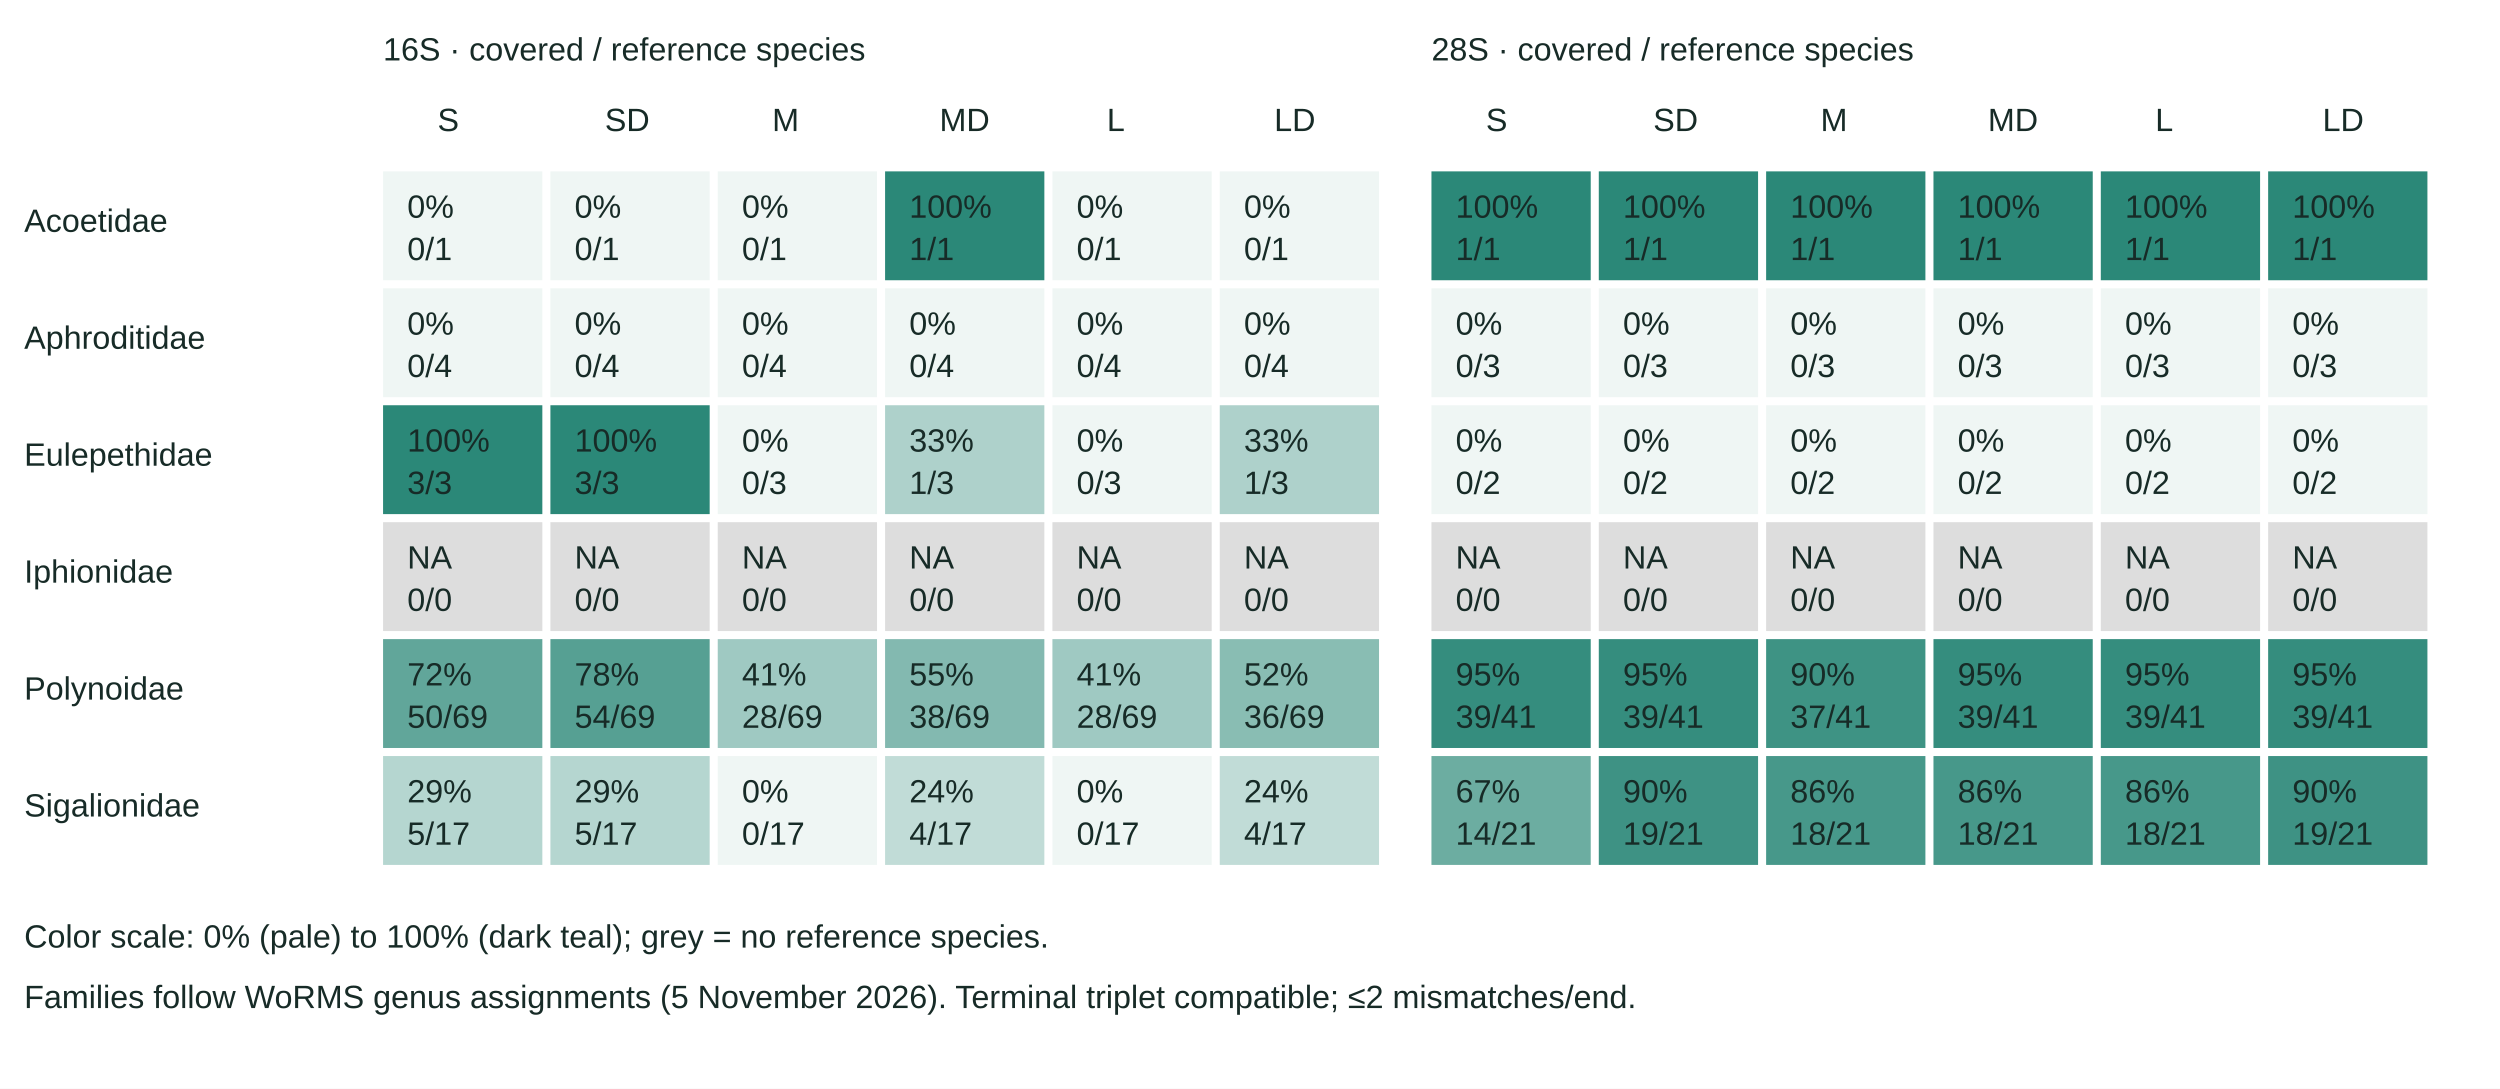
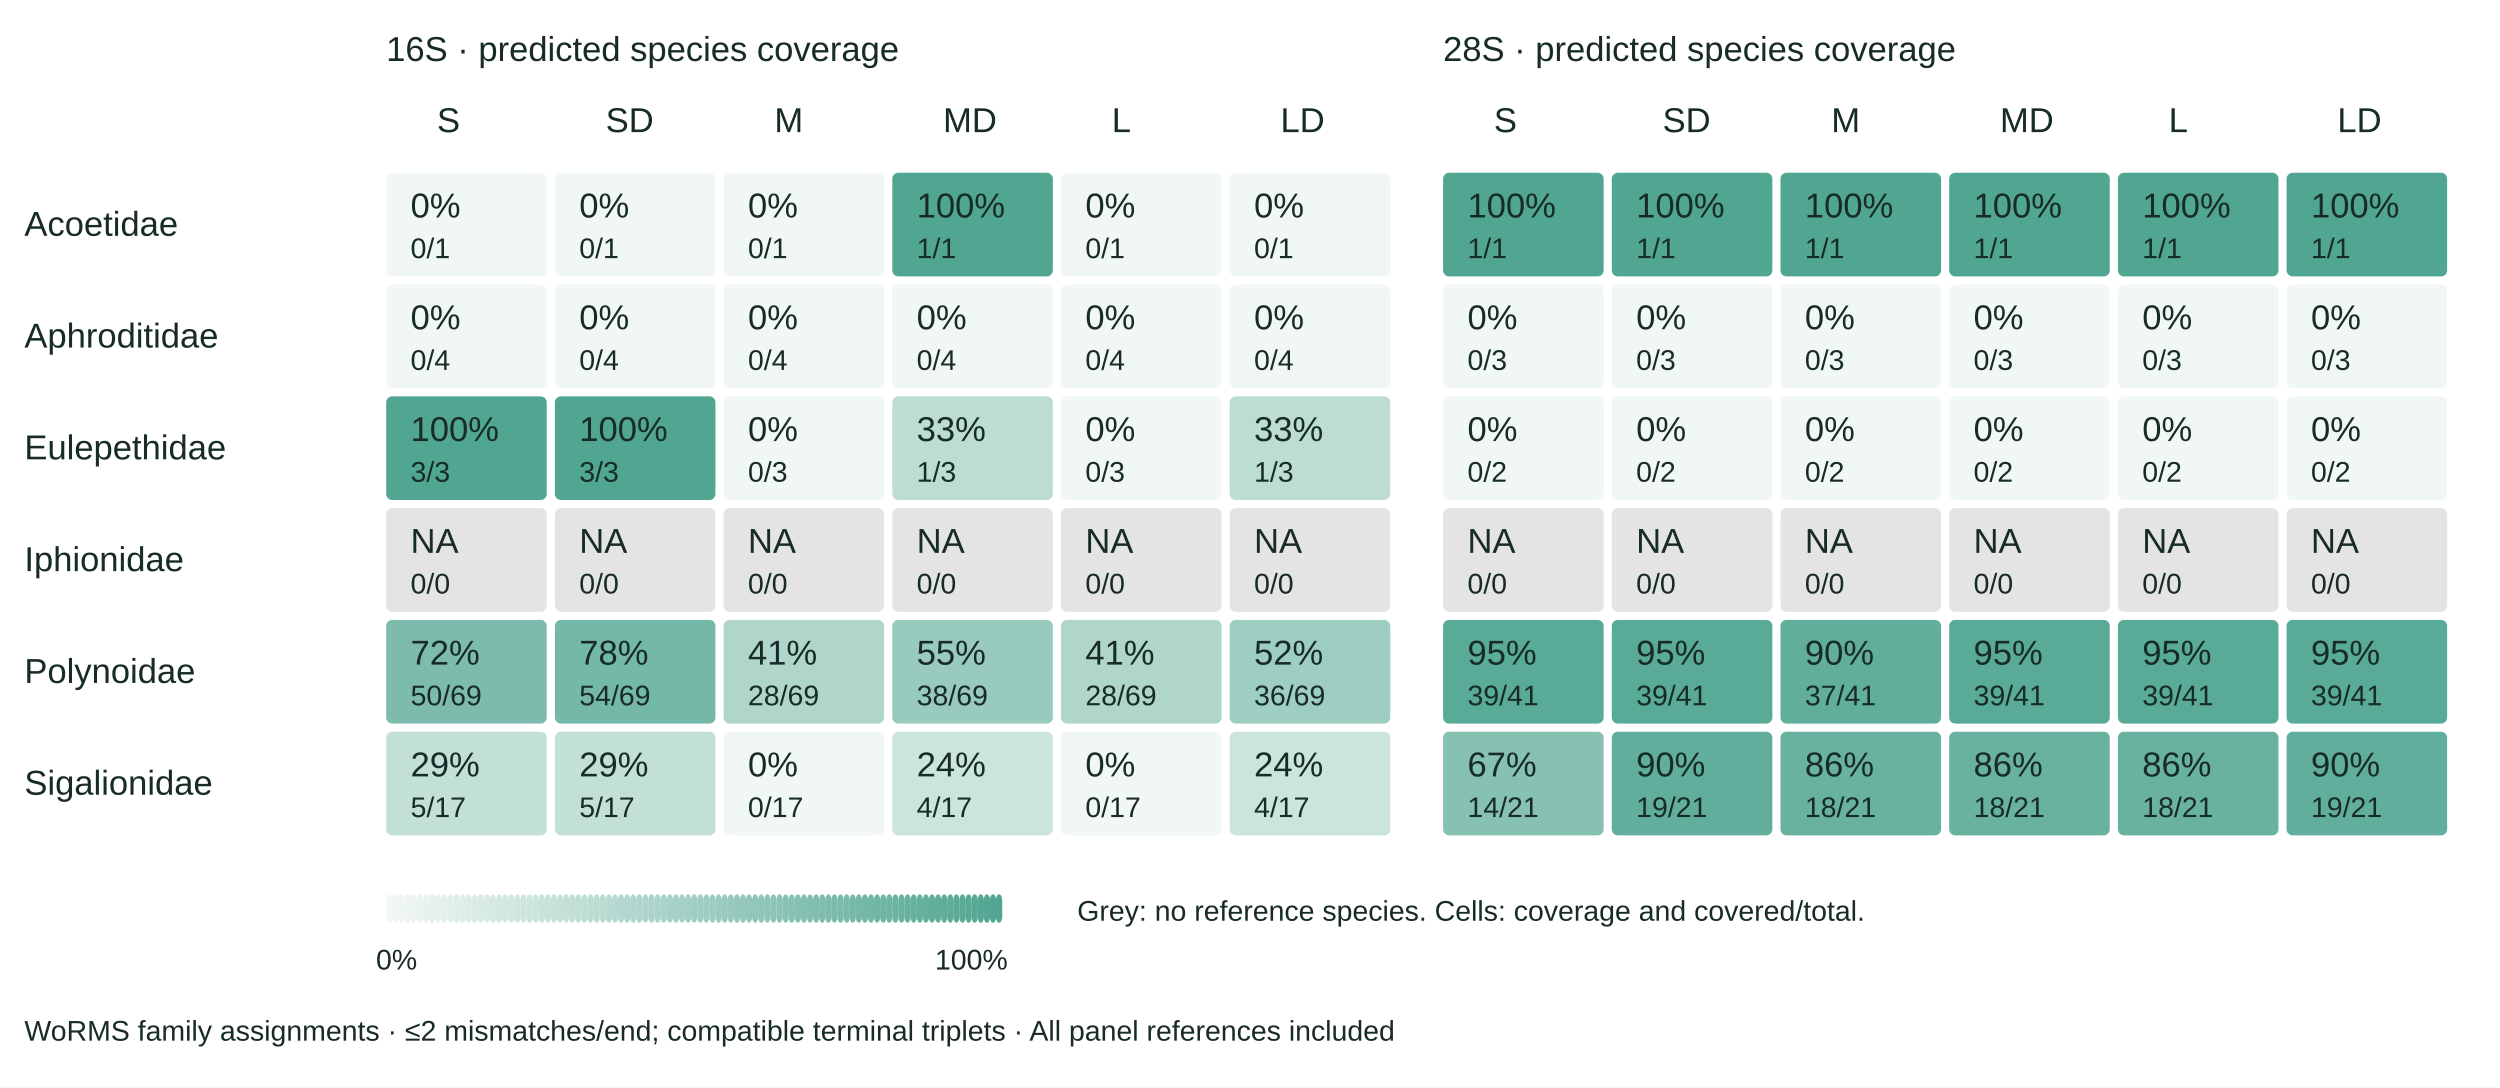
- <svg xmlns="http://www.w3.org/2000/svg" width="1240" height="540" viewBox="0 0 1240 540">
+ <svg xmlns="http://www.w3.org/2000/svg" width="1230" height="535" viewBox="0 0 1230 535">
  <rect width="100%" height="100%" fill="white" />
-   <style>text{font-family:Arial,sans-serif;fill:#172b27;font-size:16px}</style>
-   <text x="190" y="30">16S · covered / reference species</text>
-   <text x="217" y="65">S</text>
-   <text x="300" y="65">SD</text>
-   <text x="383" y="65">M</text>
-   <text x="466" y="65">MD</text>
-   <text x="549" y="65">L</text>
-   <text x="632" y="65">LD</text>
-   <text x="12" y="115">Acoetidae</text>
-   <rect x="190" y="85" width="79" height="54" fill="#eff6f4" />
-   <text x="202" y="108">0%</text>
-   <text x="202" y="129">0/1</text>
-   <rect x="273" y="85" width="79" height="54" fill="#eff6f4" />
-   <text x="285" y="108">0%</text>
-   <text x="285" y="129">0/1</text>
-   <rect x="356" y="85" width="79" height="54" fill="#eff6f4" />
-   <text x="368" y="108">0%</text>
-   <text x="368" y="129">0/1</text>
-   <rect x="439" y="85" width="79" height="54" fill="#2b8878" />
-   <text x="451" y="108">100%</text>
-   <text x="451" y="129">1/1</text>
-   <rect x="522" y="85" width="79" height="54" fill="#eff6f4" />
-   <text x="534" y="108">0%</text>
-   <text x="534" y="129">0/1</text>
-   <rect x="605" y="85" width="79" height="54" fill="#eff6f4" />
-   <text x="617" y="108">0%</text>
-   <text x="617" y="129">0/1</text>
-   <text x="12" y="173">Aphroditidae</text>
-   <rect x="190" y="143" width="79" height="54" fill="#eff6f4" />
-   <text x="202" y="166">0%</text>
-   <text x="202" y="187">0/4</text>
-   <rect x="273" y="143" width="79" height="54" fill="#eff6f4" />
-   <text x="285" y="166">0%</text>
-   <text x="285" y="187">0/4</text>
-   <rect x="356" y="143" width="79" height="54" fill="#eff6f4" />
-   <text x="368" y="166">0%</text>
-   <text x="368" y="187">0/4</text>
-   <rect x="439" y="143" width="79" height="54" fill="#eff6f4" />
-   <text x="451" y="166">0%</text>
-   <text x="451" y="187">0/4</text>
-   <rect x="522" y="143" width="79" height="54" fill="#eff6f4" />
-   <text x="534" y="166">0%</text>
-   <text x="534" y="187">0/4</text>
-   <rect x="605" y="143" width="79" height="54" fill="#eff6f4" />
-   <text x="617" y="166">0%</text>
-   <text x="617" y="187">0/4</text>
-   <text x="12" y="231">Eulepethidae</text>
-   <rect x="190" y="201" width="79" height="54" fill="#2b8878" />
-   <text x="202" y="224">100%</text>
-   <text x="202" y="245">3/3</text>
-   <rect x="273" y="201" width="79" height="54" fill="#2b8878" />
-   <text x="285" y="224">100%</text>
-   <text x="285" y="245">3/3</text>
-   <rect x="356" y="201" width="79" height="54" fill="#eff6f4" />
-   <text x="368" y="224">0%</text>
-   <text x="368" y="245">0/3</text>
-   <rect x="439" y="201" width="79" height="54" fill="#aed1cb" />
-   <text x="451" y="224">33%</text>
-   <text x="451" y="245">1/3</text>
-   <rect x="522" y="201" width="79" height="54" fill="#eff6f4" />
-   <text x="534" y="224">0%</text>
-   <text x="534" y="245">0/3</text>
-   <rect x="605" y="201" width="79" height="54" fill="#aed1cb" />
-   <text x="617" y="224">33%</text>
-   <text x="617" y="245">1/3</text>
-   <text x="12" y="289">Iphionidae</text>
-   <rect x="190" y="259" width="79" height="54" fill="#dddddd" />
-   <text x="202" y="282">NA</text>
-   <text x="202" y="303">0/0</text>
-   <rect x="273" y="259" width="79" height="54" fill="#dddddd" />
-   <text x="285" y="282">NA</text>
-   <text x="285" y="303">0/0</text>
-   <rect x="356" y="259" width="79" height="54" fill="#dddddd" />
-   <text x="368" y="282">NA</text>
-   <text x="368" y="303">0/0</text>
-   <rect x="439" y="259" width="79" height="54" fill="#dddddd" />
-   <text x="451" y="282">NA</text>
-   <text x="451" y="303">0/0</text>
-   <rect x="522" y="259" width="79" height="54" fill="#dddddd" />
-   <text x="534" y="282">NA</text>
-   <text x="534" y="303">0/0</text>
-   <rect x="605" y="259" width="79" height="54" fill="#dddddd" />
-   <text x="617" y="282">NA</text>
-   <text x="617" y="303">0/0</text>
-   <text x="12" y="347">Polynoidae</text>
-   <rect x="190" y="317" width="79" height="54" fill="#61a69a" />
-   <text x="202" y="340">72%</text>
-   <text x="202" y="361">50/69</text>
-   <rect x="273" y="317" width="79" height="54" fill="#56a093" />
-   <text x="285" y="340">78%</text>
-   <text x="285" y="361">54/69</text>
-   <rect x="356" y="317" width="79" height="54" fill="#9fc9c2" />
-   <text x="368" y="340">41%</text>
-   <text x="368" y="361">28/69</text>
-   <rect x="439" y="317" width="79" height="54" fill="#83b9b0" />
-   <text x="451" y="340">55%</text>
-   <text x="451" y="361">38/69</text>
-   <rect x="522" y="317" width="79" height="54" fill="#9fc9c2" />
-   <text x="534" y="340">41%</text>
-   <text x="534" y="361">28/69</text>
-   <rect x="605" y="317" width="79" height="54" fill="#89bdb3" />
-   <text x="617" y="340">52%</text>
-   <text x="617" y="361">36/69</text>
-   <text x="12" y="405">Sigalionidae</text>
-   <rect x="190" y="375" width="79" height="54" fill="#b5d6d0" />
-   <text x="202" y="398">29%</text>
-   <text x="202" y="419">5/17</text>
-   <rect x="273" y="375" width="79" height="54" fill="#b5d6d0" />
-   <text x="285" y="398">29%</text>
-   <text x="285" y="419">5/17</text>
-   <rect x="356" y="375" width="79" height="54" fill="#eff6f4" />
-   <text x="368" y="398">0%</text>
-   <text x="368" y="419">0/17</text>
-   <rect x="439" y="375" width="79" height="54" fill="#c1dcd7" />
-   <text x="451" y="398">24%</text>
-   <text x="451" y="419">4/17</text>
-   <rect x="522" y="375" width="79" height="54" fill="#eff6f4" />
-   <text x="534" y="398">0%</text>
-   <text x="534" y="419">0/17</text>
-   <rect x="605" y="375" width="79" height="54" fill="#c1dcd7" />
-   <text x="617" y="398">24%</text>
-   <text x="617" y="419">4/17</text>
-   <text x="710" y="30">28S · covered / reference species</text>
-   <text x="737" y="65">S</text>
-   <text x="820" y="65">SD</text>
-   <text x="903" y="65">M</text>
-   <text x="986" y="65">MD</text>
-   <text x="1069" y="65">L</text>
-   <text x="1152" y="65">LD</text>
-   <rect x="710" y="85" width="79" height="54" fill="#2b8878" />
-   <text x="722" y="108">100%</text>
-   <text x="722" y="129">1/1</text>
-   <rect x="793" y="85" width="79" height="54" fill="#2b8878" />
-   <text x="805" y="108">100%</text>
-   <text x="805" y="129">1/1</text>
-   <rect x="876" y="85" width="79" height="54" fill="#2b8878" />
-   <text x="888" y="108">100%</text>
-   <text x="888" y="129">1/1</text>
-   <rect x="959" y="85" width="79" height="54" fill="#2b8878" />
-   <text x="971" y="108">100%</text>
-   <text x="971" y="129">1/1</text>
-   <rect x="1042" y="85" width="79" height="54" fill="#2b8878" />
-   <text x="1054" y="108">100%</text>
-   <text x="1054" y="129">1/1</text>
-   <rect x="1125" y="85" width="79" height="54" fill="#2b8878" />
-   <text x="1137" y="108">100%</text>
-   <text x="1137" y="129">1/1</text>
-   <rect x="710" y="143" width="79" height="54" fill="#eff6f4" />
-   <text x="722" y="166">0%</text>
-   <text x="722" y="187">0/3</text>
-   <rect x="793" y="143" width="79" height="54" fill="#eff6f4" />
-   <text x="805" y="166">0%</text>
-   <text x="805" y="187">0/3</text>
-   <rect x="876" y="143" width="79" height="54" fill="#eff6f4" />
-   <text x="888" y="166">0%</text>
-   <text x="888" y="187">0/3</text>
-   <rect x="959" y="143" width="79" height="54" fill="#eff6f4" />
-   <text x="971" y="166">0%</text>
-   <text x="971" y="187">0/3</text>
-   <rect x="1042" y="143" width="79" height="54" fill="#eff6f4" />
-   <text x="1054" y="166">0%</text>
-   <text x="1054" y="187">0/3</text>
-   <rect x="1125" y="143" width="79" height="54" fill="#eff6f4" />
-   <text x="1137" y="166">0%</text>
-   <text x="1137" y="187">0/3</text>
-   <rect x="710" y="201" width="79" height="54" fill="#eff6f4" />
-   <text x="722" y="224">0%</text>
-   <text x="722" y="245">0/2</text>
-   <rect x="793" y="201" width="79" height="54" fill="#eff6f4" />
-   <text x="805" y="224">0%</text>
-   <text x="805" y="245">0/2</text>
-   <rect x="876" y="201" width="79" height="54" fill="#eff6f4" />
-   <text x="888" y="224">0%</text>
-   <text x="888" y="245">0/2</text>
-   <rect x="959" y="201" width="79" height="54" fill="#eff6f4" />
-   <text x="971" y="224">0%</text>
-   <text x="971" y="245">0/2</text>
-   <rect x="1042" y="201" width="79" height="54" fill="#eff6f4" />
-   <text x="1054" y="224">0%</text>
-   <text x="1054" y="245">0/2</text>
-   <rect x="1125" y="201" width="79" height="54" fill="#eff6f4" />
-   <text x="1137" y="224">0%</text>
-   <text x="1137" y="245">0/2</text>
-   <rect x="710" y="259" width="79" height="54" fill="#dddddd" />
-   <text x="722" y="282">NA</text>
-   <text x="722" y="303">0/0</text>
-   <rect x="793" y="259" width="79" height="54" fill="#dddddd" />
-   <text x="805" y="282">NA</text>
-   <text x="805" y="303">0/0</text>
-   <rect x="876" y="259" width="79" height="54" fill="#dddddd" />
-   <text x="888" y="282">NA</text>
-   <text x="888" y="303">0/0</text>
-   <rect x="959" y="259" width="79" height="54" fill="#dddddd" />
-   <text x="971" y="282">NA</text>
-   <text x="971" y="303">0/0</text>
-   <rect x="1042" y="259" width="79" height="54" fill="#dddddd" />
-   <text x="1054" y="282">NA</text>
-   <text x="1054" y="303">0/0</text>
-   <rect x="1125" y="259" width="79" height="54" fill="#dddddd" />
-   <text x="1137" y="282">NA</text>
-   <text x="1137" y="303">0/0</text>
-   <rect x="710" y="317" width="79" height="54" fill="#358d7e" />
-   <text x="722" y="340">95%</text>
-   <text x="722" y="361">39/41</text>
-   <rect x="793" y="317" width="79" height="54" fill="#358d7e" />
-   <text x="805" y="340">95%</text>
-   <text x="805" y="361">39/41</text>
-   <rect x="876" y="317" width="79" height="54" fill="#3e9384" />
-   <text x="888" y="340">90%</text>
-   <text x="888" y="361">37/41</text>
-   <rect x="959" y="317" width="79" height="54" fill="#358d7e" />
-   <text x="971" y="340">95%</text>
-   <text x="971" y="361">39/41</text>
-   <rect x="1042" y="317" width="79" height="54" fill="#358d7e" />
-   <text x="1054" y="340">95%</text>
-   <text x="1054" y="361">39/41</text>
-   <rect x="1125" y="317" width="79" height="54" fill="#358d7e" />
-   <text x="1137" y="340">95%</text>
-   <text x="1137" y="361">39/41</text>
-   <rect x="710" y="375" width="79" height="54" fill="#6cada1" />
-   <text x="722" y="398">67%</text>
-   <text x="722" y="419">14/21</text>
-   <rect x="793" y="375" width="79" height="54" fill="#3e9284" />
-   <text x="805" y="398">90%</text>
-   <text x="805" y="419">19/21</text>
-   <rect x="876" y="375" width="79" height="54" fill="#47988a" />
-   <text x="888" y="398">86%</text>
-   <text x="888" y="419">18/21</text>
-   <rect x="959" y="375" width="79" height="54" fill="#47988a" />
-   <text x="971" y="398">86%</text>
-   <text x="971" y="419">18/21</text>
-   <rect x="1042" y="375" width="79" height="54" fill="#47988a" />
-   <text x="1054" y="398">86%</text>
-   <text x="1054" y="419">18/21</text>
-   <rect x="1125" y="375" width="79" height="54" fill="#3e9284" />
-   <text x="1137" y="398">90%</text>
-   <text x="1137" y="419">19/21</text>
-   <text x="12" y="470">Color scale: 0% (pale) to 100% (dark teal); grey = no reference species.</text>
-   <text x="12" y="500">Families follow WoRMS genus assignments (5 November 2026). Terminal triplet compatible; ≤2 mismatches/end.</text>
+   <style>text{font-family:Arial,sans-serif;fill:#172b27;font-size:17px}.small{font-size:14px}</style>
+   <text x="190" y="30">16S · predicted species coverage</text>
+   <text x="215" y="65">S</text>
+   <text x="298" y="65">SD</text>
+   <text x="381" y="65">M</text>
+   <text x="464" y="65">MD</text>
+   <text x="547" y="65">L</text>
+   <text x="630" y="65">LD</text>
+   <text x="12" y="116">Acoetidae</text>
+   <rect x="190" y="85" width="79" height="51" rx="3" fill="#f1f7f5" />
+   <text x="202" y="107">0%</text>
+   <text x="202" y="127" class="small">0/1</text>
+   <rect x="273" y="85" width="79" height="51" rx="3" fill="#f1f7f5" />
+   <text x="285" y="107">0%</text>
+   <text x="285" y="127" class="small">0/1</text>
+   <rect x="356" y="85" width="79" height="51" rx="3" fill="#f1f7f5" />
+   <text x="368" y="107">0%</text>
+   <text x="368" y="127" class="small">0/1</text>
+   <rect x="439" y="85" width="79" height="51" rx="3" fill="#51a691" />
+   <text x="451" y="107">100%</text>
+   <text x="451" y="127" class="small">1/1</text>
+   <rect x="522" y="85" width="79" height="51" rx="3" fill="#f1f7f5" />
+   <text x="534" y="107">0%</text>
+   <text x="534" y="127" class="small">0/1</text>
+   <rect x="605" y="85" width="79" height="51" rx="3" fill="#f1f7f5" />
+   <text x="617" y="107">0%</text>
+   <text x="617" y="127" class="small">0/1</text>
+   <text x="12" y="171">Aphroditidae</text>
+   <rect x="190" y="140" width="79" height="51" rx="3" fill="#f1f7f5" />
+   <text x="202" y="162">0%</text>
+   <text x="202" y="182" class="small">0/4</text>
+   <rect x="273" y="140" width="79" height="51" rx="3" fill="#f1f7f5" />
+   <text x="285" y="162">0%</text>
+   <text x="285" y="182" class="small">0/4</text>
+   <rect x="356" y="140" width="79" height="51" rx="3" fill="#f1f7f5" />
+   <text x="368" y="162">0%</text>
+   <text x="368" y="182" class="small">0/4</text>
+   <rect x="439" y="140" width="79" height="51" rx="3" fill="#f1f7f5" />
+   <text x="451" y="162">0%</text>
+   <text x="451" y="182" class="small">0/4</text>
+   <rect x="522" y="140" width="79" height="51" rx="3" fill="#f1f7f5" />
+   <text x="534" y="162">0%</text>
+   <text x="534" y="182" class="small">0/4</text>
+   <rect x="605" y="140" width="79" height="51" rx="3" fill="#f1f7f5" />
+   <text x="617" y="162">0%</text>
+   <text x="617" y="182" class="small">0/4</text>
+   <text x="12" y="226">Eulepethidae</text>
+   <rect x="190" y="195" width="79" height="51" rx="3" fill="#51a691" />
+   <text x="202" y="217">100%</text>
+   <text x="202" y="237" class="small">3/3</text>
+   <rect x="273" y="195" width="79" height="51" rx="3" fill="#51a691" />
+   <text x="285" y="217">100%</text>
+   <text x="285" y="237" class="small">3/3</text>
+   <rect x="356" y="195" width="79" height="51" rx="3" fill="#f1f7f5" />
+   <text x="368" y="217">0%</text>
+   <text x="368" y="237" class="small">0/3</text>
+   <rect x="439" y="195" width="79" height="51" rx="3" fill="#bcdcd4" />
+   <text x="451" y="217">33%</text>
+   <text x="451" y="237" class="small">1/3</text>
+   <rect x="522" y="195" width="79" height="51" rx="3" fill="#f1f7f5" />
+   <text x="534" y="217">0%</text>
+   <text x="534" y="237" class="small">0/3</text>
+   <rect x="605" y="195" width="79" height="51" rx="3" fill="#bcdcd4" />
+   <text x="617" y="217">33%</text>
+   <text x="617" y="237" class="small">1/3</text>
+   <text x="12" y="281">Iphionidae</text>
+   <rect x="190" y="250" width="79" height="51" rx="3" fill="#e4e4e4" />
+   <text x="202" y="272">NA</text>
+   <text x="202" y="292" class="small">0/0</text>
+   <rect x="273" y="250" width="79" height="51" rx="3" fill="#e4e4e4" />
+   <text x="285" y="272">NA</text>
+   <text x="285" y="292" class="small">0/0</text>
+   <rect x="356" y="250" width="79" height="51" rx="3" fill="#e4e4e4" />
+   <text x="368" y="272">NA</text>
+   <text x="368" y="292" class="small">0/0</text>
+   <rect x="439" y="250" width="79" height="51" rx="3" fill="#e4e4e4" />
+   <text x="451" y="272">NA</text>
+   <text x="451" y="292" class="small">0/0</text>
+   <rect x="522" y="250" width="79" height="51" rx="3" fill="#e4e4e4" />
+   <text x="534" y="272">NA</text>
+   <text x="534" y="292" class="small">0/0</text>
+   <rect x="605" y="250" width="79" height="51" rx="3" fill="#e4e4e4" />
+   <text x="617" y="272">NA</text>
+   <text x="617" y="292" class="small">0/0</text>
+   <text x="12" y="336">Polynoidae</text>
+   <rect x="190" y="305" width="79" height="51" rx="3" fill="#7dbcad" />
+   <text x="202" y="327">72%</text>
+   <text x="202" y="347" class="small">50/69</text>
+   <rect x="273" y="305" width="79" height="51" rx="3" fill="#74b8a7" />
+   <text x="285" y="327">78%</text>
+   <text x="285" y="347" class="small">54/69</text>
+   <rect x="356" y="305" width="79" height="51" rx="3" fill="#b0d6cc" />
+   <text x="368" y="327">41%</text>
+   <text x="368" y="347" class="small">28/69</text>
+   <rect x="439" y="305" width="79" height="51" rx="3" fill="#99cabe" />
+   <text x="451" y="327">55%</text>
+   <text x="451" y="347" class="small">38/69</text>
+   <rect x="522" y="305" width="79" height="51" rx="3" fill="#b0d6cc" />
+   <text x="534" y="327">41%</text>
+   <text x="534" y="347" class="small">28/69</text>
+   <rect x="605" y="305" width="79" height="51" rx="3" fill="#9ecdc1" />
+   <text x="617" y="327">52%</text>
+   <text x="617" y="347" class="small">36/69</text>
+   <text x="12" y="391">Sigalionidae</text>
+   <rect x="190" y="360" width="79" height="51" rx="3" fill="#c2dfd8" />
+   <text x="202" y="382">29%</text>
+   <text x="202" y="402" class="small">5/17</text>
+   <rect x="273" y="360" width="79" height="51" rx="3" fill="#c2dfd8" />
+   <text x="285" y="382">29%</text>
+   <text x="285" y="402" class="small">5/17</text>
+   <rect x="356" y="360" width="79" height="51" rx="3" fill="#f1f7f5" />
+   <text x="368" y="382">0%</text>
+   <text x="368" y="402" class="small">0/17</text>
+   <rect x="439" y="360" width="79" height="51" rx="3" fill="#cbe4dd" />
+   <text x="451" y="382">24%</text>
+   <text x="451" y="402" class="small">4/17</text>
+   <rect x="522" y="360" width="79" height="51" rx="3" fill="#f1f7f5" />
+   <text x="534" y="382">0%</text>
+   <text x="534" y="402" class="small">0/17</text>
+   <rect x="605" y="360" width="79" height="51" rx="3" fill="#cbe4dd" />
+   <text x="617" y="382">24%</text>
+   <text x="617" y="402" class="small">4/17</text>
+   <text x="710" y="30">28S · predicted species coverage</text>
+   <text x="735" y="65">S</text>
+   <text x="818" y="65">SD</text>
+   <text x="901" y="65">M</text>
+   <text x="984" y="65">MD</text>
+   <text x="1067" y="65">L</text>
+   <text x="1150" y="65">LD</text>
+   <rect x="710" y="85" width="79" height="51" rx="3" fill="#51a691" />
+   <text x="722" y="107">100%</text>
+   <text x="722" y="127" class="small">1/1</text>
+   <rect x="793" y="85" width="79" height="51" rx="3" fill="#51a691" />
+   <text x="805" y="107">100%</text>
+   <text x="805" y="127" class="small">1/1</text>
+   <rect x="876" y="85" width="79" height="51" rx="3" fill="#51a691" />
+   <text x="888" y="107">100%</text>
+   <text x="888" y="127" class="small">1/1</text>
+   <rect x="959" y="85" width="79" height="51" rx="3" fill="#51a691" />
+   <text x="971" y="107">100%</text>
+   <text x="971" y="127" class="small">1/1</text>
+   <rect x="1042" y="85" width="79" height="51" rx="3" fill="#51a691" />
+   <text x="1054" y="107">100%</text>
+   <text x="1054" y="127" class="small">1/1</text>
+   <rect x="1125" y="85" width="79" height="51" rx="3" fill="#51a691" />
+   <text x="1137" y="107">100%</text>
+   <text x="1137" y="127" class="small">1/1</text>
+   <rect x="710" y="140" width="79" height="51" rx="3" fill="#f1f7f5" />
+   <text x="722" y="162">0%</text>
+   <text x="722" y="182" class="small">0/3</text>
+   <rect x="793" y="140" width="79" height="51" rx="3" fill="#f1f7f5" />
+   <text x="805" y="162">0%</text>
+   <text x="805" y="182" class="small">0/3</text>
+   <rect x="876" y="140" width="79" height="51" rx="3" fill="#f1f7f5" />
+   <text x="888" y="162">0%</text>
+   <text x="888" y="182" class="small">0/3</text>
+   <rect x="959" y="140" width="79" height="51" rx="3" fill="#f1f7f5" />
+   <text x="971" y="162">0%</text>
+   <text x="971" y="182" class="small">0/3</text>
+   <rect x="1042" y="140" width="79" height="51" rx="3" fill="#f1f7f5" />
+   <text x="1054" y="162">0%</text>
+   <text x="1054" y="182" class="small">0/3</text>
+   <rect x="1125" y="140" width="79" height="51" rx="3" fill="#f1f7f5" />
+   <text x="1137" y="162">0%</text>
+   <text x="1137" y="182" class="small">0/3</text>
+   <rect x="710" y="195" width="79" height="51" rx="3" fill="#f1f7f5" />
+   <text x="722" y="217">0%</text>
+   <text x="722" y="237" class="small">0/2</text>
+   <rect x="793" y="195" width="79" height="51" rx="3" fill="#f1f7f5" />
+   <text x="805" y="217">0%</text>
+   <text x="805" y="237" class="small">0/2</text>
+   <rect x="876" y="195" width="79" height="51" rx="3" fill="#f1f7f5" />
+   <text x="888" y="217">0%</text>
+   <text x="888" y="237" class="small">0/2</text>
+   <rect x="959" y="195" width="79" height="51" rx="3" fill="#f1f7f5" />
+   <text x="971" y="217">0%</text>
+   <text x="971" y="237" class="small">0/2</text>
+   <rect x="1042" y="195" width="79" height="51" rx="3" fill="#f1f7f5" />
+   <text x="1054" y="217">0%</text>
+   <text x="1054" y="237" class="small">0/2</text>
+   <rect x="1125" y="195" width="79" height="51" rx="3" fill="#f1f7f5" />
+   <text x="1137" y="217">0%</text>
+   <text x="1137" y="237" class="small">0/2</text>
+   <rect x="710" y="250" width="79" height="51" rx="3" fill="#e4e4e4" />
+   <text x="722" y="272">NA</text>
+   <text x="722" y="292" class="small">0/0</text>
+   <rect x="793" y="250" width="79" height="51" rx="3" fill="#e4e4e4" />
+   <text x="805" y="272">NA</text>
+   <text x="805" y="292" class="small">0/0</text>
+   <rect x="876" y="250" width="79" height="51" rx="3" fill="#e4e4e4" />
+   <text x="888" y="272">NA</text>
+   <text x="888" y="292" class="small">0/0</text>
+   <rect x="959" y="250" width="79" height="51" rx="3" fill="#e4e4e4" />
+   <text x="971" y="272">NA</text>
+   <text x="971" y="292" class="small">0/0</text>
+   <rect x="1042" y="250" width="79" height="51" rx="3" fill="#e4e4e4" />
+   <text x="1054" y="272">NA</text>
+   <text x="1054" y="292" class="small">0/0</text>
+   <rect x="1125" y="250" width="79" height="51" rx="3" fill="#e4e4e4" />
+   <text x="1137" y="272">NA</text>
+   <text x="1137" y="292" class="small">0/0</text>
+   <rect x="710" y="305" width="79" height="51" rx="3" fill="#59aa96" />
+   <text x="722" y="327">95%</text>
+   <text x="722" y="347" class="small">39/41</text>
+   <rect x="793" y="305" width="79" height="51" rx="3" fill="#59aa96" />
+   <text x="805" y="327">95%</text>
+   <text x="805" y="347" class="small">39/41</text>
+   <rect x="876" y="305" width="79" height="51" rx="3" fill="#61ae9b" />
+   <text x="888" y="327">90%</text>
+   <text x="888" y="347" class="small">37/41</text>
+   <rect x="959" y="305" width="79" height="51" rx="3" fill="#59aa96" />
+   <text x="971" y="327">95%</text>
+   <text x="971" y="347" class="small">39/41</text>
+   <rect x="1042" y="305" width="79" height="51" rx="3" fill="#59aa96" />
+   <text x="1054" y="327">95%</text>
+   <text x="1054" y="347" class="small">39/41</text>
+   <rect x="1125" y="305" width="79" height="51" rx="3" fill="#59aa96" />
+   <text x="1137" y="327">95%</text>
+   <text x="1137" y="347" class="small">39/41</text>
+   <rect x="710" y="360" width="79" height="51" rx="3" fill="#86c1b2" />
+   <text x="722" y="382">67%</text>
+   <text x="722" y="402" class="small">14/21</text>
+   <rect x="793" y="360" width="79" height="51" rx="3" fill="#60ae9b" />
+   <text x="805" y="382">90%</text>
+   <text x="805" y="402" class="small">19/21</text>
+   <rect x="876" y="360" width="79" height="51" rx="3" fill="#68b29f" />
+   <text x="888" y="382">86%</text>
+   <text x="888" y="402" class="small">18/21</text>
+   <rect x="959" y="360" width="79" height="51" rx="3" fill="#68b29f" />
+   <text x="971" y="382">86%</text>
+   <text x="971" y="402" class="small">18/21</text>
+   <rect x="1042" y="360" width="79" height="51" rx="3" fill="#68b29f" />
+   <text x="1054" y="382">86%</text>
+   <text x="1054" y="402" class="small">18/21</text>
+   <rect x="1125" y="360" width="79" height="51" rx="3" fill="#60ae9b" />
+   <text x="1137" y="382">90%</text>
+   <text x="1137" y="402" class="small">19/21</text>
+   <rect x="190" y="440" width="3.1" height="14" rx="3" fill="#f1f7f5" />
+   <rect x="193" y="440" width="3.1" height="14" rx="3" fill="#eff6f4" />
+   <rect x="196" y="440" width="3.1" height="14" rx="3" fill="#eef5f3" />
+   <rect x="199" y="440" width="3.1" height="14" rx="3" fill="#ecf5f2" />
+   <rect x="202" y="440" width="3.1" height="14" rx="3" fill="#ebf4f1" />
+   <rect x="205" y="440" width="3.1" height="14" rx="3" fill="#e9f3f0" />
+   <rect x="208" y="440" width="3.1" height="14" rx="3" fill="#e7f2ef" />
+   <rect x="211" y="440" width="3.1" height="14" rx="3" fill="#e6f1ee" />
+   <rect x="214" y="440" width="3.1" height="14" rx="3" fill="#e4f1ed" />
+   <rect x="217" y="440" width="3.1" height="14" rx="3" fill="#e3f0ec" />
+   <rect x="220" y="440" width="3.1" height="14" rx="3" fill="#e1efeb" />
+   <rect x="223" y="440" width="3.1" height="14" rx="3" fill="#dfeeea" />
+   <rect x="226" y="440" width="3.1" height="14" rx="3" fill="#deede9" />
+   <rect x="229" y="440" width="3.1" height="14" rx="3" fill="#dcece8" />
+   <rect x="232" y="440" width="3.1" height="14" rx="3" fill="#dbece7" />
+   <rect x="235" y="440" width="3.1" height="14" rx="3" fill="#d9ebe6" />
+   <rect x="238" y="440" width="3.1" height="14" rx="3" fill="#d7eae5" />
+   <rect x="241" y="440" width="3.1" height="14" rx="3" fill="#d6e9e4" />
+   <rect x="244" y="440" width="3.1" height="14" rx="3" fill="#d4e8e3" />
+   <rect x="247" y="440" width="3.1" height="14" rx="3" fill="#d3e8e2" />
+   <rect x="250" y="440" width="3.1" height="14" rx="3" fill="#d1e7e1" />
+   <rect x="253" y="440" width="3.1" height="14" rx="3" fill="#cfe6e0" />
+   <rect x="256" y="440" width="3.1" height="14" rx="3" fill="#cee5df" />
+   <rect x="259" y="440" width="3.1" height="14" rx="3" fill="#cce4de" />
+   <rect x="262" y="440" width="3.1" height="14" rx="3" fill="#cbe4dd" />
+   <rect x="265" y="440" width="3.1" height="14" rx="3" fill="#c9e3dc" />
+   <rect x="268" y="440" width="3.1" height="14" rx="3" fill="#c7e2db" />
+   <rect x="271" y="440" width="3.1" height="14" rx="3" fill="#c6e1da" />
+   <rect x="274" y="440" width="3.1" height="14" rx="3" fill="#c4e0d9" />
+   <rect x="277" y="440" width="3.1" height="14" rx="3" fill="#c3e0d8" />
+   <rect x="280" y="440" width="3.1" height="14" rx="3" fill="#c1dfd7" />
+   <rect x="283" y="440" width="3.1" height="14" rx="3" fill="#bfded6" />
+   <rect x="286" y="440" width="3.1" height="14" rx="3" fill="#beddd5" />
+   <rect x="289" y="440" width="3.1" height="14" rx="3" fill="#bcdcd4" />
+   <rect x="292" y="440" width="3.1" height="14" rx="3" fill="#bbdbd3" />
+   <rect x="295" y="440" width="3.1" height="14" rx="3" fill="#b9dbd2" />
+   <rect x="298" y="440" width="3.1" height="14" rx="3" fill="#b7dad1" />
+   <rect x="301" y="440" width="3.1" height="14" rx="3" fill="#b6d9d0" />
+   <rect x="304" y="440" width="3.1" height="14" rx="3" fill="#b4d8cf" />
+   <rect x="307" y="440" width="3.1" height="14" rx="3" fill="#b3d7ce" />
+   <rect x="310" y="440" width="3.1" height="14" rx="3" fill="#b1d7cd" />
+   <rect x="313" y="440" width="3.1" height="14" rx="3" fill="#afd6cc" />
+   <rect x="316" y="440" width="3.1" height="14" rx="3" fill="#aed5cb" />
+   <rect x="319" y="440" width="3.1" height="14" rx="3" fill="#acd4ca" />
+   <rect x="322" y="440" width="3.1" height="14" rx="3" fill="#abd3c9" />
+   <rect x="325" y="440" width="3.1" height="14" rx="3" fill="#a9d3c8" />
+   <rect x="328" y="440" width="3.1" height="14" rx="3" fill="#a7d2c7" />
+   <rect x="331" y="440" width="3.1" height="14" rx="3" fill="#a6d1c6" />
+   <rect x="334" y="440" width="3.1" height="14" rx="3" fill="#a4d0c5" />
+   <rect x="337" y="440" width="3.1" height="14" rx="3" fill="#a3cfc4" />
+   <rect x="340" y="440" width="3.1" height="14" rx="3" fill="#a1cec3" />
+   <rect x="343" y="440" width="3.1" height="14" rx="3" fill="#9fcec2" />
+   <rect x="346" y="440" width="3.1" height="14" rx="3" fill="#9ecdc1" />
+   <rect x="349" y="440" width="3.1" height="14" rx="3" fill="#9cccc0" />
+   <rect x="352" y="440" width="3.1" height="14" rx="3" fill="#9bcbbf" />
+   <rect x="355" y="440" width="3.1" height="14" rx="3" fill="#99cabe" />
+   <rect x="358" y="440" width="3.1" height="14" rx="3" fill="#97cabd" />
+   <rect x="361" y="440" width="3.1" height="14" rx="3" fill="#96c9bc" />
+   <rect x="364" y="440" width="3.1" height="14" rx="3" fill="#94c8bb" />
+   <rect x="367" y="440" width="3.1" height="14" rx="3" fill="#93c7ba" />
+   <rect x="370" y="440" width="3.1" height="14" rx="3" fill="#91c6b9" />
+   <rect x="373" y="440" width="3.1" height="14" rx="3" fill="#8fc6b8" />
+   <rect x="376" y="440" width="3.1" height="14" rx="3" fill="#8ec5b7" />
+   <rect x="379" y="440" width="3.1" height="14" rx="3" fill="#8cc4b6" />
+   <rect x="382" y="440" width="3.1" height="14" rx="3" fill="#8bc3b5" />
+   <rect x="385" y="440" width="3.1" height="14" rx="3" fill="#89c2b4" />
+   <rect x="388" y="440" width="3.1" height="14" rx="3" fill="#87c2b3" />
+   <rect x="391" y="440" width="3.1" height="14" rx="3" fill="#86c1b2" />
+   <rect x="394" y="440" width="3.1" height="14" rx="3" fill="#84c0b1" />
+   <rect x="397" y="440" width="3.1" height="14" rx="3" fill="#83bfb0" />
+   <rect x="400" y="440" width="3.1" height="14" rx="3" fill="#81beaf" />
+   <rect x="403" y="440" width="3.1" height="14" rx="3" fill="#7fbdae" />
+   <rect x="406" y="440" width="3.1" height="14" rx="3" fill="#7ebdad" />
+   <rect x="409" y="440" width="3.1" height="14" rx="3" fill="#7cbcac" />
+   <rect x="412" y="440" width="3.1" height="14" rx="3" fill="#7bbbab" />
+   <rect x="415" y="440" width="3.1" height="14" rx="3" fill="#79baaa" />
+   <rect x="418" y="440" width="3.1" height="14" rx="3" fill="#77b9a9" />
+   <rect x="421" y="440" width="3.1" height="14" rx="3" fill="#76b9a8" />
+   <rect x="424" y="440" width="3.1" height="14" rx="3" fill="#74b8a7" />
+   <rect x="427" y="440" width="3.1" height="14" rx="3" fill="#73b7a6" />
+   <rect x="430" y="440" width="3.1" height="14" rx="3" fill="#71b6a5" />
+   <rect x="433" y="440" width="3.1" height="14" rx="3" fill="#6fb5a4" />
+   <rect x="436" y="440" width="3.1" height="14" rx="3" fill="#6eb5a3" />
+   <rect x="439" y="440" width="3.1" height="14" rx="3" fill="#6cb4a2" />
+   <rect x="442" y="440" width="3.1" height="14" rx="3" fill="#6bb3a1" />
+   <rect x="445" y="440" width="3.1" height="14" rx="3" fill="#69b2a0" />
+   <rect x="448" y="440" width="3.1" height="14" rx="3" fill="#67b19f" />
+   <rect x="451" y="440" width="3.1" height="14" rx="3" fill="#66b19e" />
+   <rect x="454" y="440" width="3.1" height="14" rx="3" fill="#64b09d" />
+   <rect x="457" y="440" width="3.1" height="14" rx="3" fill="#63af9c" />
+   <rect x="460" y="440" width="3.1" height="14" rx="3" fill="#61ae9b" />
+   <rect x="463" y="440" width="3.1" height="14" rx="3" fill="#5fad9a" />
+   <rect x="466" y="440" width="3.1" height="14" rx="3" fill="#5eac99" />
+   <rect x="469" y="440" width="3.1" height="14" rx="3" fill="#5cac98" />
+   <rect x="472" y="440" width="3.1" height="14" rx="3" fill="#5bab97" />
+   <rect x="475" y="440" width="3.1" height="14" rx="3" fill="#59aa96" />
+   <rect x="478" y="440" width="3.1" height="14" rx="3" fill="#57a995" />
+   <rect x="481" y="440" width="3.1" height="14" rx="3" fill="#56a894" />
+   <rect x="484" y="440" width="3.1" height="14" rx="3" fill="#54a893" />
+   <rect x="487" y="440" width="3.1" height="14" rx="3" fill="#53a792" />
+   <rect x="490" y="440" width="3.1" height="14" rx="3" fill="#51a691" />
+   <text x="185" y="477" class="small">0%</text>
+   <text x="460" y="477" class="small">100%</text>
+   <text x="530" y="453" class="small">Grey: no reference species. Cells: coverage and covered/total.</text>
+   <text x="12" y="512" class="small">WoRMS family assignments · ≤2 mismatches/end; compatible terminal triplets · All panel references included</text>
</svg>
